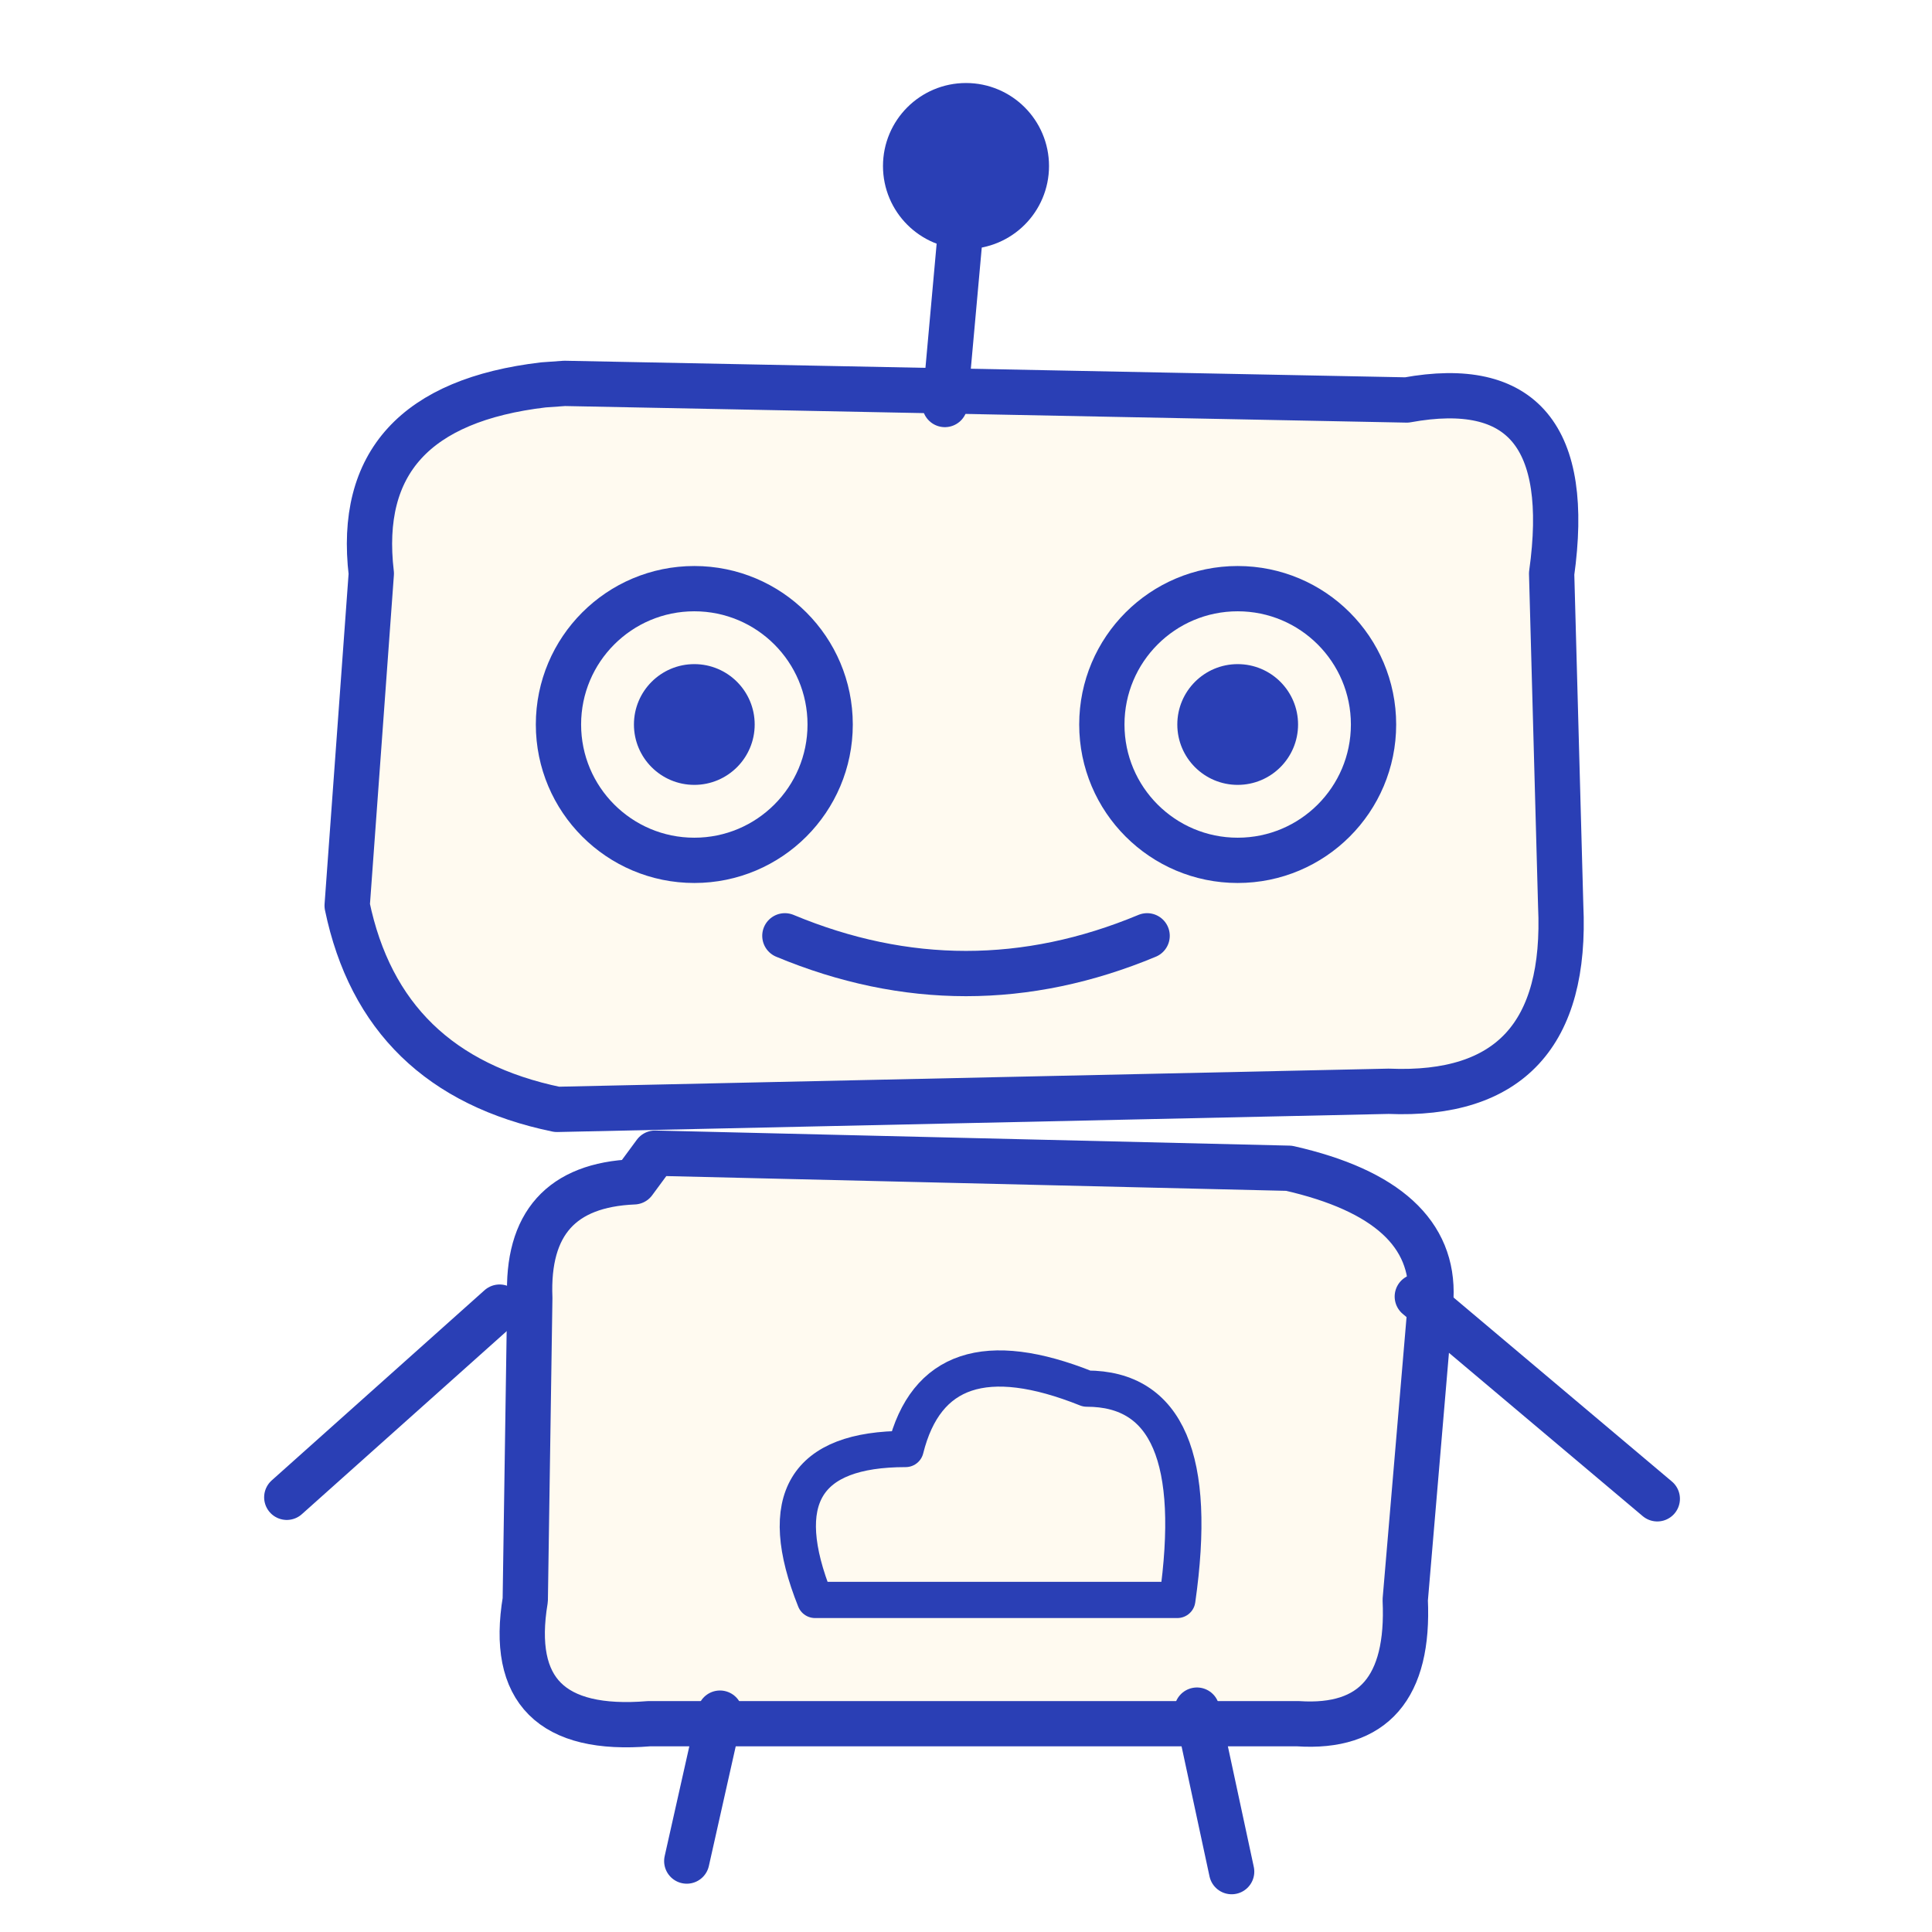
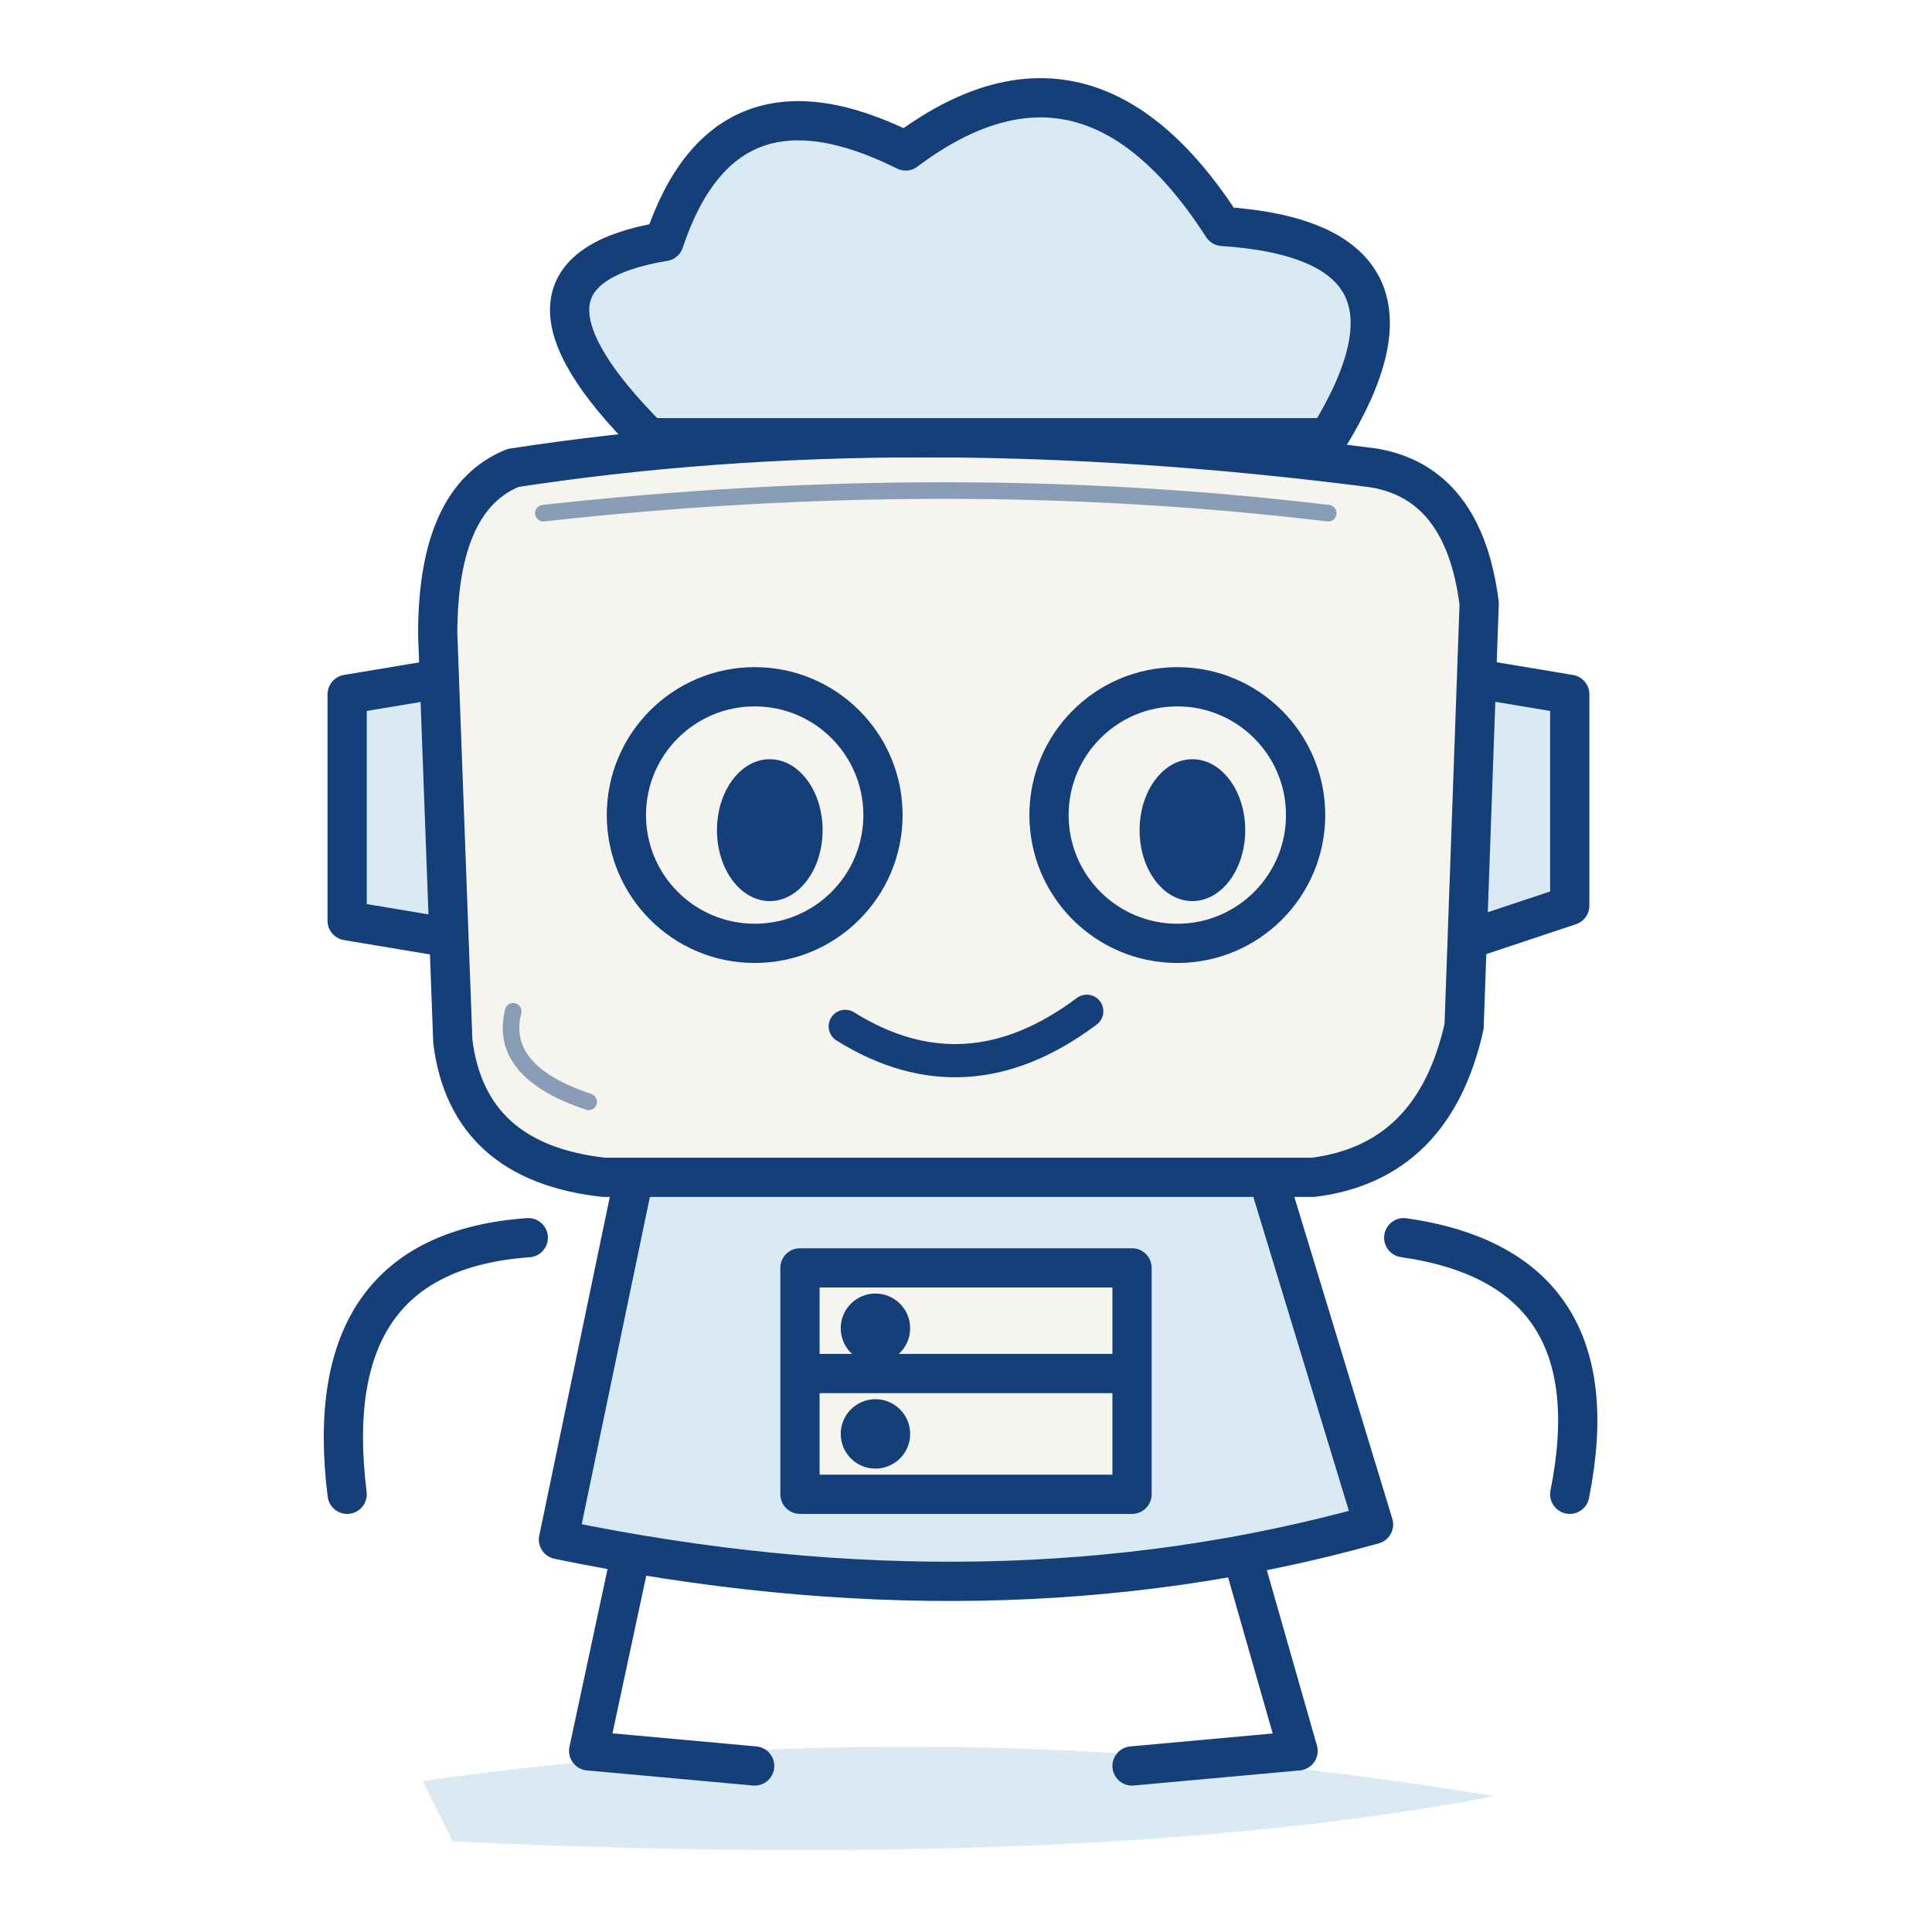
- <svg xmlns="http://www.w3.org/2000/svg" viewBox="0 0 128 128" role="img" aria-label="Neoclouds" fill="none" stroke="#2a3fb5" stroke-width="3" stroke-linecap="round" stroke-linejoin="round">
-   <path d="M37.4 25.4 L93.2 26.5 Q104.7 24.4 102.8 38.0 L103.4 60.0 Q104.0 72.8 92.0 72.3 L36.9 73.5 Q25.3 71.1 23.0 60.0 L24.6 38.0 Q23.3 27.0 36.0 25.5Z" fill="#fffaf0" />
-   <path d="M63.8 13.5 L62.6 26.8" />
-   <circle cx="64" cy="11" r="4" fill="#2a3fb5" />
-   <circle cx="46" cy="48" r="9" fill="#fffaf0" />
-   <circle cx="82" cy="48" r="9" fill="#fffaf0" />
-   <circle id="pupil-left" cx="46" cy="48" r="4" fill="#2a3fb5" stroke="none" />
-   <circle id="pupil-right" cx="82" cy="48" r="4" fill="#2a3fb5" stroke="none" />
-   <path d="M52 62 Q64 67 76 62" />
-   <path d="M43.4 76.4 L85.4 77.4 Q95.1 79.6 94.8 86.0 L93.1 106.0 Q93.5 114.7 86.0 114.2 L43.0 114.2 Q33.3 115.0 34.8 106.0 L35.1 86.0 Q34.8 78.6 42.0 78.3Z" fill="#fffaf0" />
-   <path d="M33.1 86.6 L19.0 99.2" />
-   <path d="M93.9 85.9 L109.8 99.3" />
-   <path d="M47.7 113.5 L45.5 123.3" />
-   <path d="M79.3 113.3 L81.6 124.0" />
-   <g stroke-width="2.4">
-     <path d="M54 106 Q50 96 60 96 Q62 88 72 92 Q80 92 78 106Z" />
+ <svg xmlns="http://www.w3.org/2000/svg" viewBox="0 0 128 128" width="128" height="128" role="img" aria-labelledby="neoclouds-title neoclouds-desc">
+   <g stroke="#153F78" stroke-width="2.6" stroke-linecap="round" stroke-linejoin="round">
+     <path d="M28 118 Q63 113 99 119 Q73 124 30 122" fill="#D9EAF5" stroke-width="0" />
+     <path d="M42 102 39 116 50 117 M82 102 86 116 75 117 M35 82 Q21 83 23 99 M93 82 Q107 84 104 99" fill="none" stroke-width="2.6" />
+     <path d="M42 78 Q62 74 84 78 L91 101 Q66 108 37 102 Z" fill="#D9EAF5" stroke-width="2.6" />
+     <path d="M29 45 23 46 23 61 29 62 M98 45 104 46 104 60 98 62" fill="#D9EAF5" stroke-width="2.6" />
+     <path d="M34 31 Q60 27 91 31 Q97 32 98 40 L97 68 Q95 77 87 78 L40 78 Q31 77 30 69 L29 42 Q29 33 34 31" fill="#F6F4EF" stroke-width="2.6" />
+     <path d="M36 34 Q63 31 88 34 M34 67 Q33 71 39 73" fill="none" stroke-width="1.1" opacity=".48" />
+     <g id="eyes">
+       <circle cx="50" cy="54" r="8.5" fill="#F6F4EF" />
+       <circle cx="78" cy="54" r="8.5" fill="#F6F4EF" />
+       <g id="pupil-left" fill="#153F78" stroke="none">
+         <ellipse cx="51" cy="55" rx="3.5" ry="4.7" />
+       </g>
+       <g id="pupil-right" fill="#153F78" stroke="none">
+         <ellipse cx="79" cy="55" rx="3.5" ry="4.7" />
+       </g>
+     </g>
+     <path d="M56 68 Q64 73 72 67" fill="none" stroke-width="2.2" />
+     <path d="M43 29 Q32 18 44 16 Q48 4 60 10 Q72 1 81 15 Q96 16 88 29 Z" fill="#D9EAF5" stroke-width="2.6" />
+     <path d="M53 84 75 84 75 99 53 99 Z M53 91 75 91" fill="#F6F4EF" stroke-width="2.6" />
+     <circle cx="58" cy="88" r="1" fill="#153F78" />
+     <circle cx="58" cy="95" r="1" fill="#153F78" />
  </g>
</svg>
